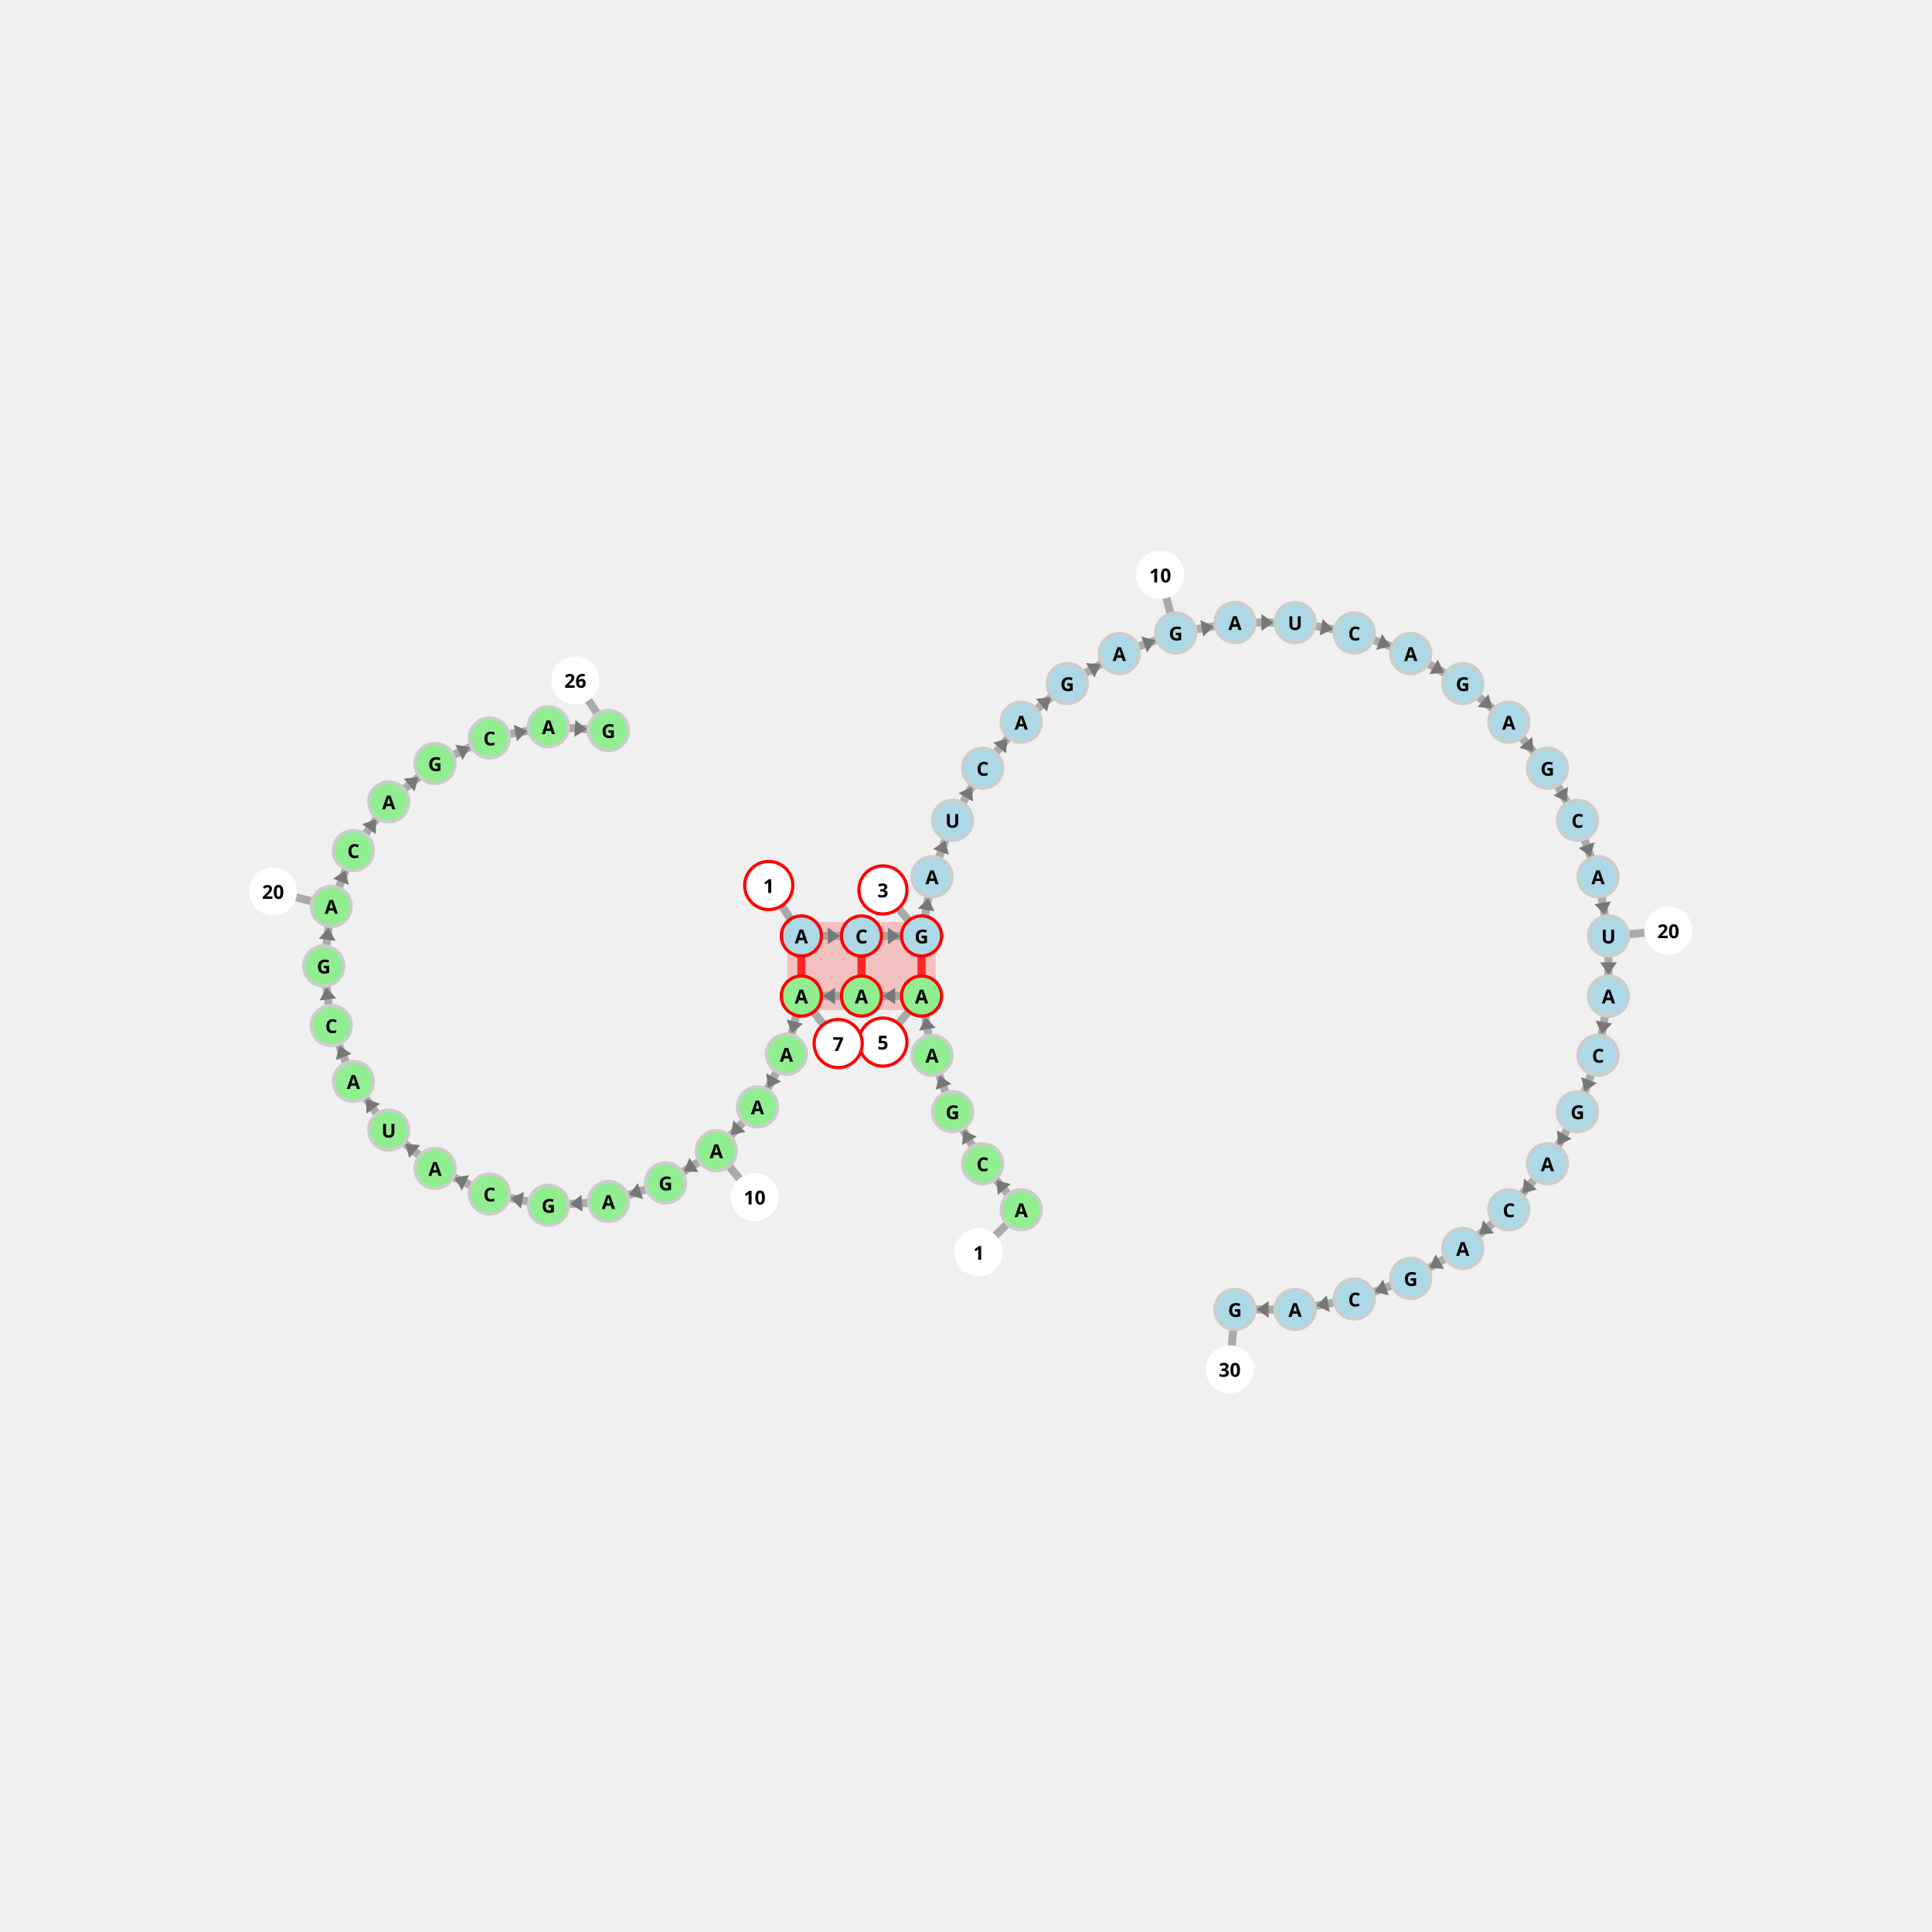
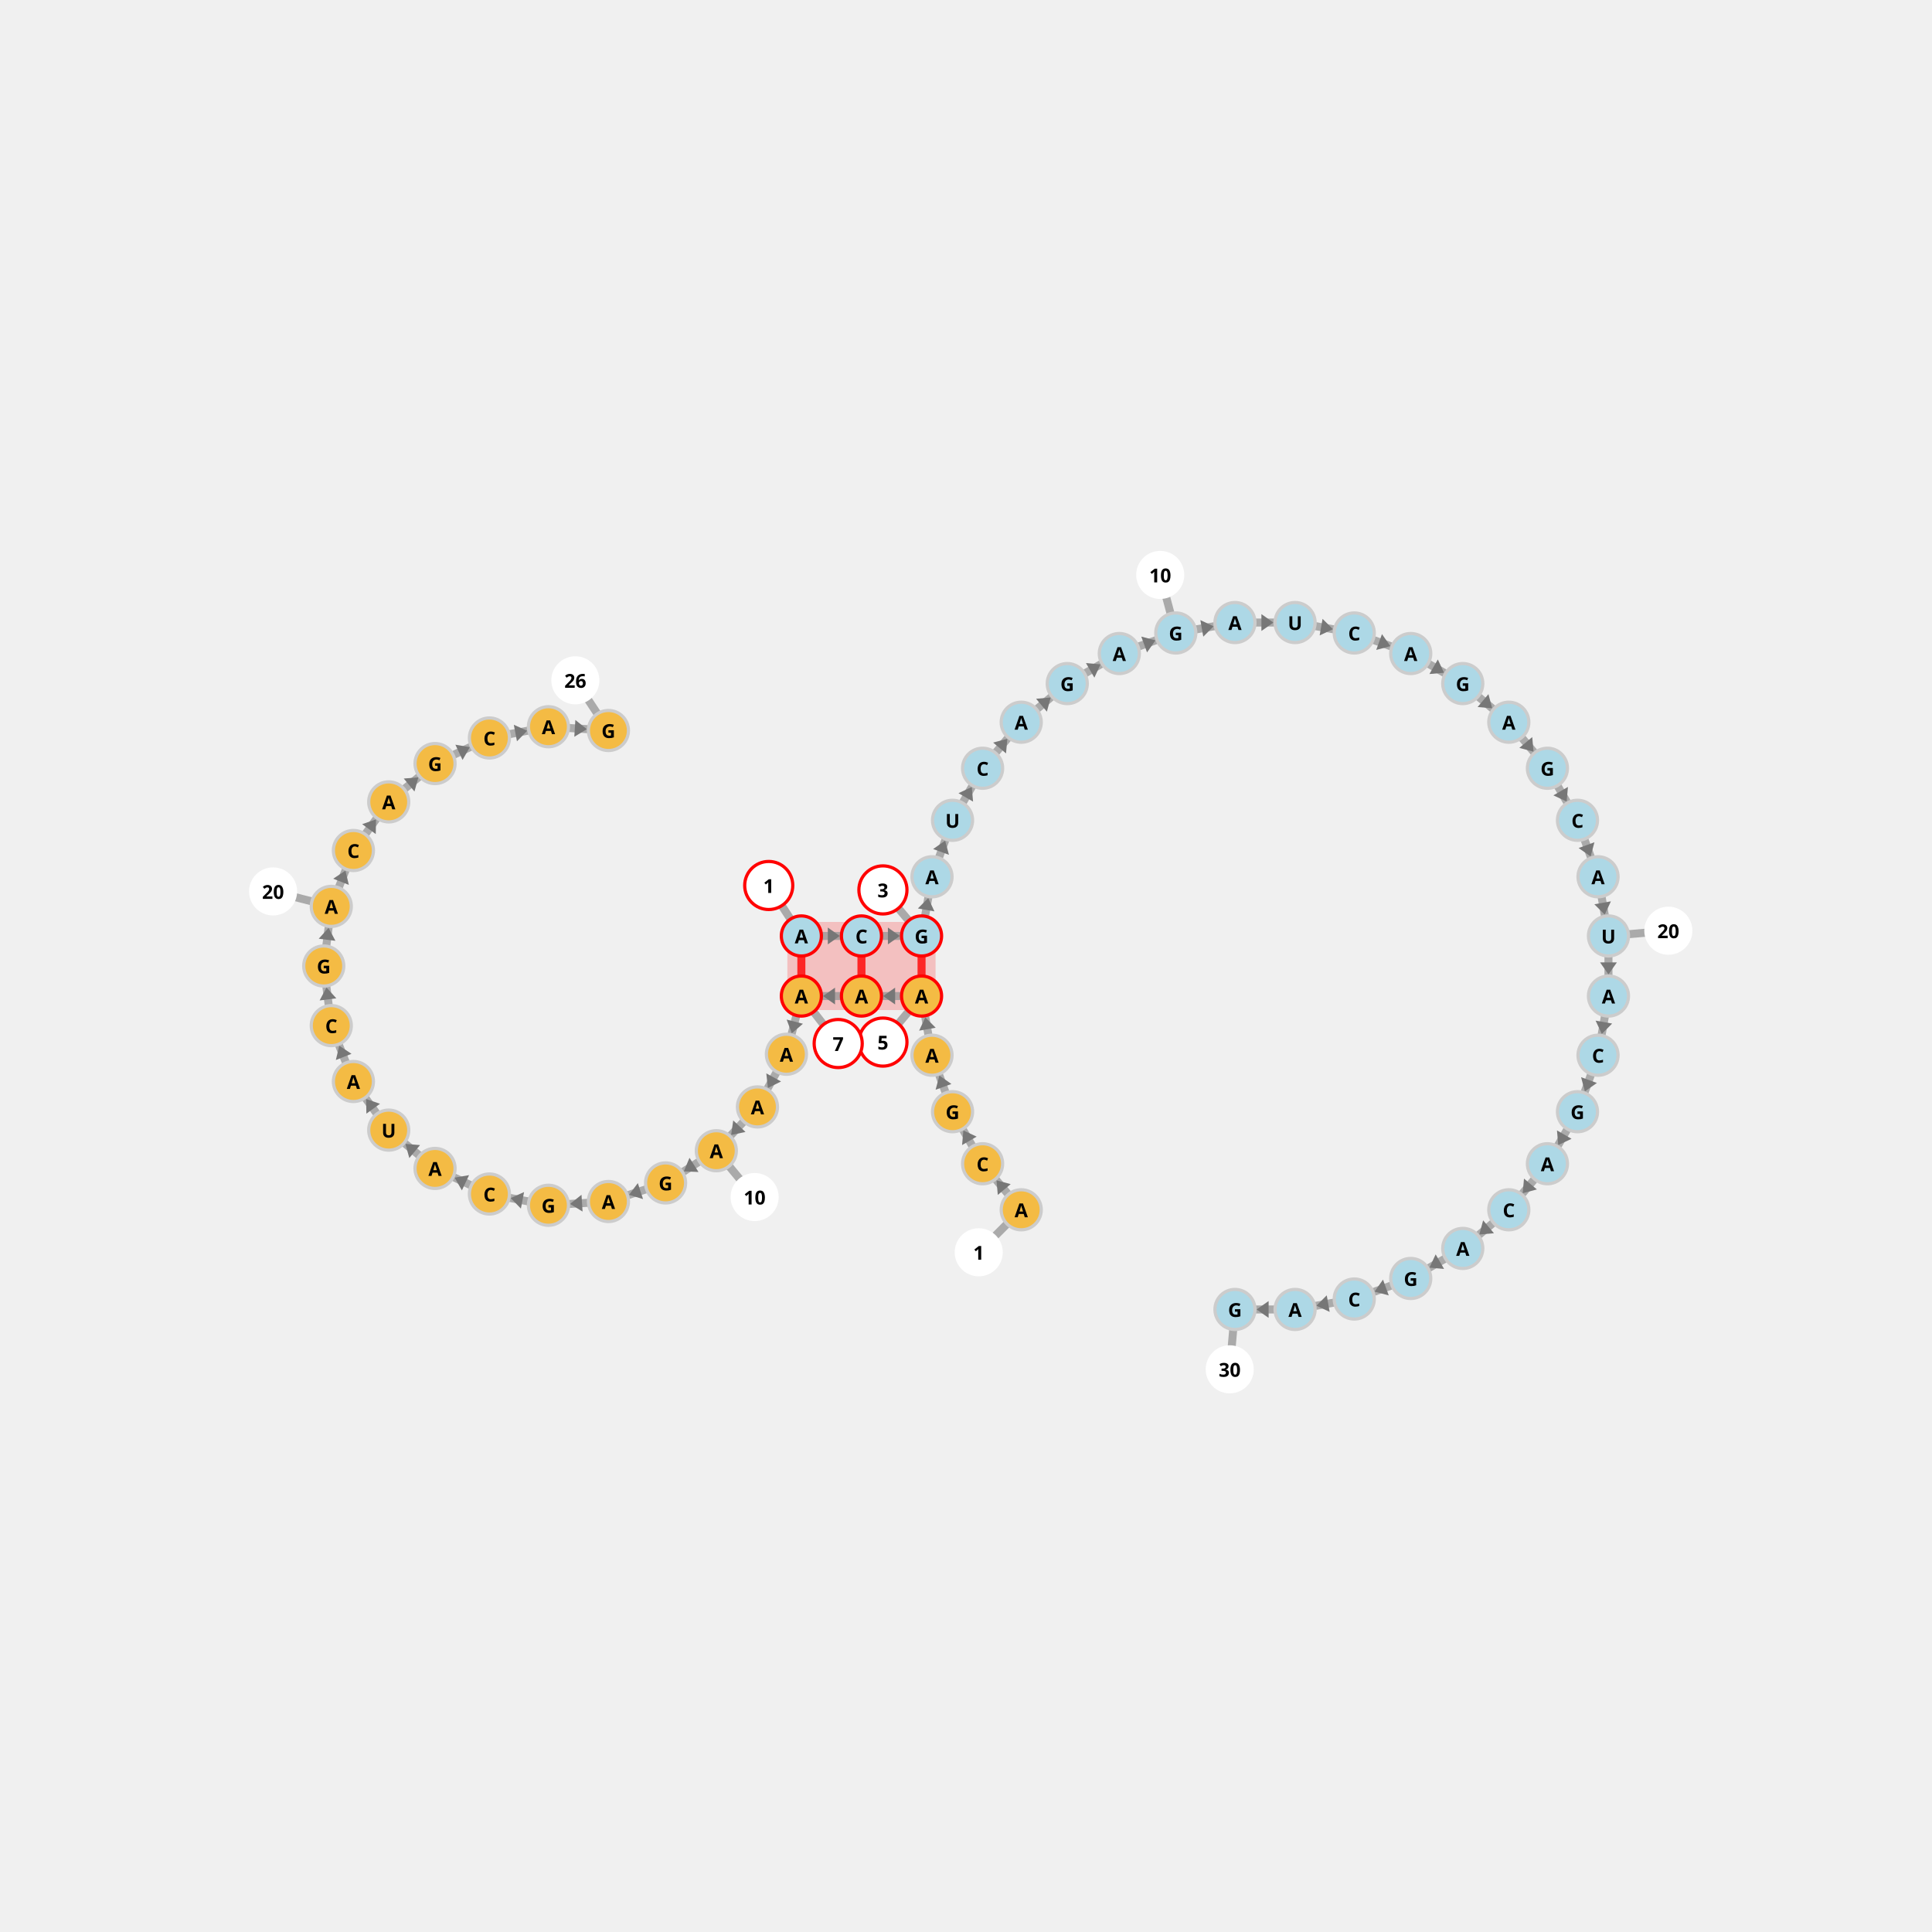
<svg xmlns="http://www.w3.org/2000/svg" viewBox="0 0 300 300">
  <style type="text/css">
 circle.fornac-node, polygon.fornac-node {
  stroke: #ccc;
  stroke-width: 0.8;
  opacity: 1;
  fill: white;
}

path.fornac-directionArrow {
  fill: #777;
  stroke: none;
  stroke-width: 0.8px;
}

g.fornac-plot {
    /* outline: 1px solid red; */
}

circle.fornac-node[base_type="a"] {
  fill: #dbdb8d;
}

circle.fornac-node[base_type="c"] {
  fill: #98df8a;
}

circle.fornac-node[base_type="g"] {
  fill: #ff9896;
}

circle.fornac-node[base_type="u"], circle.fornac-node[base_type="t"] {
  fill: #aec7e8;
}

.fornac-node &gt; text {
     pointer-events: none;
 }

circle.fornac-node[node_type="label"] {
    stroke: transparent;
    stroke-width: 0;
    fill: white;
    display: inline;
}

circle.fornac-node[node_type="protein"] {
    fill: gray;
    fill-opacity: 0.5;
    stroke-width: 4;
}

.fornac-selectedNode &gt; circle.fornac-node {
    stroke: red;
}

text.fornac-nodeLabel {
    font-weight: bold;
    font-family: Tahoma, Geneva, sans-serif;
    font-size: 0.4em;
    color: rgb(100,100,100);
    text-anchor: middle;
    alignment-baseline: middle;
    dominant-baseline: central;
    pointer-events: none;
    -webkit-touch-callout: none;
    -webkit-user-select: none;
    -khtml-user-select: none;
    -moz-user-select: none;
    -ms-user-select: none;
    user-select: none;
}

line.fornac-link {
  stroke: #999;
  stroke-opacity: 0.8;
  stroke-width: 2;
}

line.fornac-link[link_type="pseudoknot"] {
    stroke: red;
}

line.fornac-link[link_type="basepair"] {
  stroke: red;
}

line.fornac-link[link_type="intermolecule"] {
  stroke: blue;
}

line.fornac-link[link_type="chain_chain"] {
  stroke-dasharray: 3,3;
}

line.fornac-link[link_type="fake"] {
  stroke: green;
}

text.fornac-plotLabel {
    font-family: Tahoma, Geneva, sans-serif;
    font-weight: bolder;
    font-size: 1.2em;
    fill: rgba(200, 200, 200, 0.5);
    text-anchor: middle;
    alignment-baseline: central;
}

.fornac-transparent {
    fill: transparent;
    stroke-width: 0;
    stroke-opacity: 0;
    opacity: 0;
    visibility: hidden;
    pointer-events: none;
}

.fornac-dragLine {
  stroke: #999;
  stroke-width: 2;
  pointer-events: none;
}

.fornac-mouseEventHelper &gt; .extent {
  fill-opacity: .1;
  stroke: #fff;
  shape-rendering: crispEdges;
}

.d3-context-menu {
	position: absolute;
	display: none;
	background-color: #f2f2f2;
	border-radius: 4px;

	font-family: Arial, sans-serif;
	font-size: 14px;
	min-width: 150px;
	border: 1px solid #d4d4d4;

	z-index:1200;
}

.d3-context-menu ul {
	list-style-type: none;
	margin: 4px 0px;
	padding: 0px;
	cursor: default;
}

.d3-context-menu ul li {
	padding: 4px 16px;

	-webkit-touch-callout: none; /* iOS Safari */
	-webkit-user-select: none;   /* Chrome/Safari/Opera */
	-khtml-user-select: none;    /* Konqueror */
	-moz-user-select: none;      /* Firefox */
	-ms-user-select: none;       /* Internet Explorer/Edge */
	user-select: none;
}

.d3-context-menu ul li:hover {
	background-color: #4677f8;
	color: #fefefe;
}

.d3-context-menu-selected {
	background-color: #4677f8;
	color: #fefefe;
}

/*
	Header
*/

.d3-context-menu ul li.is-header
.d3-context-menu ul li.is-header:hover {
	background-color: #f2f2f2;
	color: #444;
	font-weight: bold;
	font-style: italic;
}

/*
	Disabled
*/

.d3-context-menu ul li.is-disabled
.d3-context-menu ul li.is-disabled:hover {
	background-color: #f2f2f2;
	color: #888;
	cursor: not-allowed;
}

/*
	Divider
*/

.d3-context-menu ul li.is-divider {
	padding: 0px 0px;
}

.d3-context-menu ul li.is-divider:hover {
	background-color: #f2f2f2;
}

.d3-context-menu ul hr {
	border: 0;
    height: 0;
    border-top: 1px solid rgba(0, 0, 0, 0.1);
    border-bottom: 1px solid rgba(255, 255, 255, 0.3);
}

/*# sourceMappingURL=fornac.css.map*/ 
</style>
  <g class="fornac-plot" transform="translate(62.22321,83.12176)scale(0.6221232,0.6221232)">
    <polyline points="100,100 115,100 130,100 130,115 115,115 100,115 100,100 " style="fill:red;opacity:0.2;stroke:red;stroke-width:7" />
    <g class="fornac-links">
      <line class="link fornac-link" x1="100" y1="100" x2="100" y2="115" link_type="basepair" pointer-events="all" start="1" end="40" />
      <line class="link fornac-link" x1="115" y1="100" x2="115" y2="115" link_type="basepair" pointer-events="all" start="2" end="39" />
      <line class="link fornac-link" x1="100" y1="100" x2="115" y2="100" link_type="backbone" pointer-events="all" start="1" end="2" />
      <line class="link fornac-link" x1="130" y1="100" x2="130" y2="115" link_type="basepair" pointer-events="all" start="3" end="38" />
      <line class="link fornac-link" x1="115" y1="100" x2="130" y2="100" link_type="backbone" pointer-events="all" start="2" end="3" />
      <line class="link fornac-link" x1="130" y1="100" x2="132.605" y2="85.228" link_type="backbone" pointer-events="all" start="3" end="4" />
      <line class="link fornac-link" x1="132.605" y1="85.228" x2="137.735" y2="71.132" link_type="backbone" pointer-events="all" start="4" end="5" />
      <line class="link fornac-link" x1="137.735" y1="71.132" x2="145.235" y2="58.142" link_type="backbone" pointer-events="all" start="5" end="6" />
      <line class="link fornac-link" x1="145.235" y1="58.142" x2="154.877" y2="46.651" link_type="backbone" pointer-events="all" start="6" end="7" />
      <line class="link fornac-link" x1="154.877" y1="46.651" x2="166.368" y2="37.01" link_type="backbone" pointer-events="all" start="7" end="8" />
      <line class="link fornac-link" x1="166.368" y1="37.01" x2="179.358" y2="29.51" link_type="backbone" pointer-events="all" start="8" end="9" />
      <line class="link fornac-link" x1="179.358" y1="29.51" x2="193.453" y2="24.379" link_type="backbone" pointer-events="all" start="9" end="10" />
      <line class="link fornac-link" x1="193.453" y1="24.379" x2="208.225" y2="21.775" link_type="backbone" pointer-events="all" start="10" end="11" />
      <line class="link fornac-link" x1="208.225" y1="21.775" x2="223.225" y2="21.775" link_type="backbone" pointer-events="all" start="11" end="12" />
      <line class="link fornac-link" x1="223.225" y1="21.775" x2="237.998" y2="24.379" link_type="backbone" pointer-events="all" start="12" end="13" />
      <line class="link fornac-link" x1="237.998" y1="24.379" x2="252.093" y2="29.51" link_type="backbone" pointer-events="all" start="13" end="14" />
      <line class="link fornac-link" x1="252.093" y1="29.51" x2="265.083" y2="37.01" link_type="backbone" pointer-events="all" start="14" end="15" />
      <line class="link fornac-link" x1="265.083" y1="37.01" x2="276.574" y2="46.651" link_type="backbone" pointer-events="all" start="15" end="16" />
      <line class="link fornac-link" x1="276.574" y1="46.651" x2="286.216" y2="58.142" link_type="backbone" pointer-events="all" start="16" end="17" />
      <line class="link fornac-link" x1="286.216" y1="58.142" x2="293.716" y2="71.132" link_type="backbone" pointer-events="all" start="17" end="18" />
      <line class="link fornac-link" x1="293.716" y1="71.132" x2="298.846" y2="85.228" link_type="backbone" pointer-events="all" start="18" end="19" />
      <line class="link fornac-link" x1="298.846" y1="85.228" x2="301.451" y2="100" link_type="backbone" pointer-events="all" start="19" end="20" />
      <line class="link fornac-link" x1="301.451" y1="100" x2="301.451" y2="115" link_type="backbone" pointer-events="all" start="20" end="21" />
      <line class="link fornac-link" x1="301.451" y1="115" x2="298.846" y2="129.772" link_type="backbone" pointer-events="all" start="21" end="22" />
      <line class="link fornac-link" x1="298.846" y1="129.772" x2="293.716" y2="143.868" link_type="backbone" pointer-events="all" start="22" end="23" />
      <line class="link fornac-link" x1="293.716" y1="143.868" x2="286.216" y2="156.858" link_type="backbone" pointer-events="all" start="23" end="24" />
      <line class="link fornac-link" x1="286.216" y1="156.858" x2="276.574" y2="168.349" link_type="backbone" pointer-events="all" start="24" end="25" />
      <line class="link fornac-link" x1="276.574" y1="168.349" x2="265.083" y2="177.99" link_type="backbone" pointer-events="all" start="25" end="26" />
      <line class="link fornac-link" x1="265.083" y1="177.99" x2="252.093" y2="185.49" link_type="backbone" pointer-events="all" start="26" end="27" />
      <line class="link fornac-link" x1="252.093" y1="185.49" x2="237.998" y2="190.621" link_type="backbone" pointer-events="all" start="27" end="28" />
      <line class="link fornac-link" x1="237.998" y1="190.621" x2="223.225" y2="193.225" link_type="backbone" pointer-events="all" start="28" end="29" />
      <line class="link fornac-link" x1="223.225" y1="193.225" x2="208.225" y2="193.225" link_type="backbone" pointer-events="all" start="29" end="30" />
      <line class="link fornac-link" x1="154.877" y1="168.349" x2="145.235" y2="156.858" link_type="backbone" pointer-events="all" start="34" end="35" />
      <line class="link fornac-link" x1="145.235" y1="156.858" x2="137.735" y2="143.868" link_type="backbone" pointer-events="all" start="35" end="36" />
      <line class="link fornac-link" x1="137.735" y1="143.868" x2="132.605" y2="129.772" link_type="backbone" pointer-events="all" start="36" end="37" />
      <line class="link fornac-link" x1="132.605" y1="129.772" x2="130" y2="115" link_type="backbone" pointer-events="all" start="37" end="38" />
      <line class="link fornac-link" x1="130" y1="115" x2="115" y2="115" link_type="backbone" pointer-events="all" start="38" end="39" />
      <line class="link fornac-link" x1="115" y1="115" x2="100" y2="115" link_type="backbone" pointer-events="all" start="39" end="40" />
      <line class="link fornac-link" x1="100" y1="115" x2="96.27" y2="129.529" link_type="backbone" pointer-events="all" start="40" end="41" />
      <line class="link fornac-link" x1="96.27" y1="129.529" x2="89.043" y2="142.673" link_type="backbone" pointer-events="all" start="41" end="42" />
      <line class="link fornac-link" x1="89.043" y1="142.673" x2="78.775" y2="153.608" link_type="backbone" pointer-events="all" start="42" end="43" />
      <line class="link fornac-link" x1="78.775" y1="153.608" x2="66.11" y2="161.645" link_type="backbone" pointer-events="all" start="43" end="44" />
      <line class="link fornac-link" x1="66.11" y1="161.645" x2="51.844" y2="166.281" link_type="backbone" pointer-events="all" start="44" end="45" />
      <line class="link fornac-link" x1="51.844" y1="166.281" x2="36.874" y2="167.222" link_type="backbone" pointer-events="all" start="45" end="46" />
      <line class="link fornac-link" x1="36.874" y1="167.222" x2="22.14" y2="164.412" link_type="backbone" pointer-events="all" start="46" end="47" />
      <line class="link fornac-link" x1="22.14" y1="164.412" x2="8.567" y2="158.025" link_type="backbone" pointer-events="all" start="47" end="48" />
      <line class="link fornac-link" x1="8.567" y1="158.025" x2="-2.99" y2="148.464" link_type="backbone" pointer-events="all" start="48" end="49" />
      <line class="link fornac-link" x1="-2.99" y1="148.464" x2="-11.807" y2="136.328" link_type="backbone" pointer-events="all" start="49" end="50" />
      <line class="link fornac-link" x1="-11.807" y1="136.328" x2="-17.329" y2="122.382" link_type="backbone" pointer-events="all" start="50" end="51" />
      <line class="link fornac-link" x1="-17.329" y1="122.382" x2="-19.209" y2="107.5" link_type="backbone" pointer-events="all" start="51" end="52" />
      <line class="link fornac-link" x1="-19.209" y1="107.5" x2="-17.329" y2="92.618" link_type="backbone" pointer-events="all" start="52" end="53" />
      <line class="link fornac-link" x1="-17.329" y1="92.618" x2="-11.807" y2="78.672" link_type="backbone" pointer-events="all" start="53" end="54" />
      <line class="link fornac-link" x1="-11.807" y1="78.672" x2="-2.99" y2="66.536" link_type="backbone" pointer-events="all" start="54" end="55" />
      <line class="link fornac-link" x1="-2.99" y1="66.536" x2="8.567" y2="56.975" link_type="backbone" pointer-events="all" start="55" end="56" />
      <line class="link fornac-link" x1="8.567" y1="56.975" x2="22.14" y2="50.588" link_type="backbone" pointer-events="all" start="56" end="57" />
      <line class="link fornac-link" x1="22.14" y1="50.588" x2="36.874" y2="47.778" link_type="backbone" pointer-events="all" start="57" end="58" />
      <line class="link fornac-link" x1="36.874" y1="47.778" x2="51.844" y2="48.719" link_type="backbone" pointer-events="all" start="58" end="59" />
      <line class="link fornac-link" x1="100" y1="100" x2="91.856" y2="87.404" link_type="label_link" pointer-events="all" start="1" end="1" />
      <line class="link fornac-link" x1="130" y1="100" x2="120.358" y2="88.509" link_type="label_link" pointer-events="all" start="3" end="1" />
      <line class="link fornac-link" x1="193.453" y1="24.379" x2="189.571" y2="9.89" link_type="label_link" pointer-events="all" start="10" end="1" />
      <line class="link fornac-link" x1="301.451" y1="100" x2="316.394" y2="98.693" link_type="label_link" pointer-events="all" start="20" end="1" />
      <line class="link fornac-link" x1="208.225" y1="193.225" x2="206.918" y2="208.168" link_type="label_link" pointer-events="all" start="30" end="1" />
      <line class="link fornac-link" x1="154.877" y1="168.349" x2="144.27" y2="178.955" link_type="label_link" pointer-events="all" start="34" end="1" />
      <line class="link fornac-link" x1="130" y1="115" x2="120.358" y2="126.491" link_type="label_link" pointer-events="all" start="38" end="1" />
      <line class="link fornac-link" x1="100" y1="115" x2="109.194" y2="126.852" link_type="label_link" pointer-events="all" start="40" end="1" />
      <line class="link fornac-link" x1="78.775" y1="153.608" x2="88.336" y2="165.166" link_type="label_link" pointer-events="all" start="43" end="1" />
      <line class="link fornac-link" x1="-17.329" y1="92.618" x2="-31.858" y2="88.888" link_type="label_link" pointer-events="all" start="53" end="1" />
      <line class="link fornac-link" x1="51.844" y1="48.719" x2="43.588" y2="36.196" link_type="label_link" pointer-events="all" start="59" end="1" />
    </g>
    <g class="fornac-nodes">
      <g class="gnode" struct_name="empty" transform="translate(100,100)" num="n1" rnum="n59">
        <path class="fornac-directionArrow" node_num="1" />
        <circle class="fornac-node" node_type="nucleotide" node_num="1" r="5" style="fill: lightblue;stroke: red;" />
        <text class="fornac-nodeLabel" label_type="nucleotide">A</text>
      </g>
      <g class="gnode" struct_name="empty" transform="translate(115,100)" num="n2" rnum="n58">
        <path class="fornac-directionArrow" node_num="2" d="M-8.4,-2.1L-5.4,0L-8.4,2.1" />
        <circle class="fornac-node" node_type="nucleotide" node_num="2" r="5" style="fill: lightblue;stroke: red;" />
        <text class="fornac-nodeLabel" label_type="nucleotide">C</text>
      </g>
      <g class="gnode" struct_name="empty" transform="translate(130,100)" num="n3" rnum="n57">
        <path class="fornac-directionArrow" node_num="3" d="M-8.4,-2.1L-5.4,0L-8.4,2.1" />
        <circle class="fornac-node" node_type="nucleotide" node_num="3" r="5" style="fill: lightblue;stroke: red;" />
        <text class="fornac-nodeLabel" label_type="nucleotide">G</text>
      </g>
      <g class="gnode" struct_name="empty" transform="translate(132.6047,85.22788)" num="n4" rnum="n56">
        <path class="fornac-directionArrow" node_num="4" d="M-3.527,7.908L-0.938,5.318L0.609,8.637" />
        <circle class="fornac-node" node_type="nucleotide" node_num="4" r="5" style="fill: lightblue;" />
        <text class="fornac-nodeLabel" label_type="nucleotide">A</text>
      </g>
      <g class="gnode" struct_name="empty" transform="translate(137.735,71.13249)" num="n5" rnum="n55">
        <path class="fornac-directionArrow" node_num="5" d="M-4.846,7.175L-1.847,5.074L-0.9,8.612" />
        <circle class="fornac-node" node_type="nucleotide" node_num="5" r="5" style="fill: lightblue;" />
        <text class="fornac-nodeLabel" label_type="nucleotide">U</text>
      </g>
      <g class="gnode" struct_name="empty" transform="translate(145.235,58.14211)" num="n6" rnum="n54">
        <path class="fornac-directionArrow" node_num="6" d="M-6.019,6.225L-2.7,4.677L-2.381,8.325" />
        <circle class="fornac-node" node_type="nucleotide" node_num="6" r="5" style="fill: lightblue;" />
        <text class="fornac-nodeLabel" label_type="nucleotide">C</text>
      </g>
      <g class="gnode" struct_name="empty" transform="translate(154.8768,46.65145)" num="n7" rnum="n53">
        <path class="fornac-directionArrow" node_num="7" d="M-7.008,5.085L-3.471,4.137L-3.791,7.785" />
        <circle class="fornac-node" node_type="nucleotide" node_num="7" r="5" style="fill: lightblue;" />
        <text class="fornac-nodeLabel" label_type="nucleotide">A</text>
      </g>
      <g class="gnode" struct_name="empty" transform="translate(166.3675,37.00963)" num="n8" rnum="n52">
        <path class="fornac-directionArrow" node_num="8" d="M-7.785,3.791L-4.137,3.471L-5.085,7.008" />
        <circle class="fornac-node" node_type="nucleotide" node_num="8" r="5" style="fill: lightblue;" />
        <text class="fornac-nodeLabel" label_type="nucleotide">G</text>
      </g>
      <g class="gnode" struct_name="empty" transform="translate(179.3579,29.50963)" num="n9" rnum="n51">
        <path class="fornac-directionArrow" node_num="9" d="M-8.325,2.381L-4.677,2.7L-6.225,6.019" />
        <circle class="fornac-node" node_type="nucleotide" node_num="9" r="5" style="fill: lightblue;" />
        <text class="fornac-nodeLabel" label_type="nucleotide">A</text>
      </g>
      <g class="gnode" struct_name="empty" transform="translate(193.4533,24.37933)" num="n10" rnum="n50">
        <path class="fornac-directionArrow" node_num="10" d="M-8.612,0.9L-5.074,1.847L-7.175,4.846" />
        <circle class="fornac-node" node_type="nucleotide" node_num="10" r="5" style="fill: lightblue;" />
        <text class="fornac-nodeLabel" label_type="nucleotide">G</text>
      </g>
      <g class="gnode" struct_name="empty" transform="translate(208.2254,21.77461)" num="n11" rnum="n49">
        <path class="fornac-directionArrow" node_num="11" d="M-8.637,-0.609L-5.318,0.938L-7.908,3.527" />
        <circle class="fornac-node" node_type="nucleotide" node_num="11" r="5" style="fill: lightblue;" />
        <text class="fornac-nodeLabel" label_type="nucleotide">A</text>
      </g>
      <g class="gnode" struct_name="empty" transform="translate(223.2254,21.77461)" num="n12" rnum="n48">
        <path class="fornac-directionArrow" node_num="12" d="M-8.4,-2.1L-5.4,1.0231815394945444e-14L-8.4,2.1" />
        <circle class="fornac-node" node_type="nucleotide" node_num="12" r="5" style="fill: lightblue;" />
        <text class="fornac-nodeLabel" label_type="nucleotide">U</text>
      </g>
      <g class="gnode" struct_name="empty" transform="translate(237.9975,24.37933)" num="n13" rnum="n47">
        <path class="fornac-directionArrow" node_num="13" d="M-7.908,-3.527L-5.318,-0.938L-8.637,0.609" />
        <circle class="fornac-node" node_type="nucleotide" node_num="13" r="5" style="fill: lightblue;" />
        <text class="fornac-nodeLabel" label_type="nucleotide">C</text>
      </g>
      <g class="gnode" struct_name="empty" transform="translate(252.0929,29.50963)" num="n14" rnum="n46">
        <path class="fornac-directionArrow" node_num="14" d="M-7.175,-4.846L-5.074,-1.847L-8.612,-0.9" />
        <circle class="fornac-node" node_type="nucleotide" node_num="14" r="5" style="fill: lightblue;" />
        <text class="fornac-nodeLabel" label_type="nucleotide">A</text>
      </g>
      <g class="gnode" struct_name="empty" transform="translate(265.0833,37.00963)" num="n15" rnum="n45">
        <path class="fornac-directionArrow" node_num="15" d="M-6.225,-6.019L-4.677,-2.7L-8.325,-2.381" />
        <circle class="fornac-node" node_type="nucleotide" node_num="15" r="5" style="fill: lightblue;" />
        <text class="fornac-nodeLabel" label_type="nucleotide">G</text>
      </g>
      <g class="gnode" struct_name="empty" transform="translate(276.5739,46.65145)" num="n16" rnum="n44">
        <path class="fornac-directionArrow" node_num="16" d="M-5.085,-7.008L-4.137,-3.471L-7.785,-3.791" />
        <circle class="fornac-node" node_type="nucleotide" node_num="16" r="5" style="fill: lightblue;" />
        <text class="fornac-nodeLabel" label_type="nucleotide">A</text>
      </g>
      <g class="gnode" struct_name="empty" transform="translate(286.2158,58.14211)" num="n17" rnum="n43">
        <path class="fornac-directionArrow" node_num="17" d="M-3.791,-7.785L-3.471,-4.137L-7.008,-5.085" />
        <circle class="fornac-node" node_type="nucleotide" node_num="17" r="5" style="fill: lightblue;" />
        <text class="fornac-nodeLabel" label_type="nucleotide">G</text>
      </g>
      <g class="gnode" struct_name="empty" transform="translate(293.7158,71.13249)" num="n18" rnum="n42">
        <path class="fornac-directionArrow" node_num="18" d="M-2.381,-8.325L-2.7,-4.677L-6.019,-6.225" />
        <circle class="fornac-node" node_type="nucleotide" node_num="18" r="5" style="fill: lightblue;" />
        <text class="fornac-nodeLabel" label_type="nucleotide">C</text>
      </g>
      <g class="gnode" struct_name="empty" transform="translate(298.8461,85.22788)" num="n19" rnum="n41">
        <path class="fornac-directionArrow" node_num="19" d="M-0.9,-8.612L-1.847,-5.074L-4.846,-7.175" />
        <circle class="fornac-node" node_type="nucleotide" node_num="19" r="5" style="fill: lightblue;" />
        <text class="fornac-nodeLabel" label_type="nucleotide">A</text>
      </g>
      <g class="gnode" struct_name="empty" transform="translate(301.4508,100)" num="n20" rnum="n40">
        <path class="fornac-directionArrow" node_num="20" d="M0.609,-8.637L-0.938,-5.318L-3.527,-7.908" />
        <circle class="fornac-node" node_type="nucleotide" node_num="20" r="5" style="fill: lightblue;" />
        <text class="fornac-nodeLabel" label_type="nucleotide">U</text>
      </g>
      <g class="gnode" struct_name="empty" transform="translate(301.4508,115)" num="n21" rnum="n39">
        <path class="fornac-directionArrow" node_num="21" d="M2.1,-8.4L-2.0463630789890888e-14,-5.4L-2.1,-8.4" />
        <circle class="fornac-node" node_type="nucleotide" node_num="21" r="5" style="fill: lightblue;" />
        <text class="fornac-nodeLabel" label_type="nucleotide">A</text>
      </g>
      <g class="gnode" struct_name="empty" transform="translate(298.8461,129.7721)" num="n22" rnum="n38">
        <path class="fornac-directionArrow" node_num="22" d="M3.527,-7.908L0.938,-5.318L-0.609,-8.637" />
        <circle class="fornac-node" node_type="nucleotide" node_num="22" r="5" style="fill: lightblue;" />
        <text class="fornac-nodeLabel" label_type="nucleotide">C</text>
      </g>
      <g class="gnode" struct_name="empty" transform="translate(293.7158,143.8675)" num="n23" rnum="n37">
        <path class="fornac-directionArrow" node_num="23" d="M4.846,-7.175L1.847,-5.074L0.9,-8.612" />
        <circle class="fornac-node" node_type="nucleotide" node_num="23" r="5" style="fill: lightblue;" />
        <text class="fornac-nodeLabel" label_type="nucleotide">G</text>
      </g>
      <g class="gnode" struct_name="empty" transform="translate(286.2158,156.8579)" num="n24" rnum="n36">
        <path class="fornac-directionArrow" node_num="24" d="M6.019,-6.225L2.7,-4.677L2.381,-8.325" />
        <circle class="fornac-node" node_type="nucleotide" node_num="24" r="5" style="fill: lightblue;" />
        <text class="fornac-nodeLabel" label_type="nucleotide">A</text>
      </g>
      <g class="gnode" struct_name="empty" transform="translate(276.5739,168.3486)" num="n25" rnum="n35">
        <path class="fornac-directionArrow" node_num="25" d="M7.008,-5.085L3.471,-4.137L3.791,-7.785" />
        <circle class="fornac-node" node_type="nucleotide" node_num="25" r="5" style="fill: lightblue;" />
        <text class="fornac-nodeLabel" label_type="nucleotide">C</text>
      </g>
      <g class="gnode" struct_name="empty" transform="translate(265.0833,177.9904)" num="n26" rnum="n34">
        <path class="fornac-directionArrow" node_num="26" d="M7.785,-3.791L4.137,-3.471L5.085,-7.008" />
        <circle class="fornac-node" node_type="nucleotide" node_num="26" r="5" style="fill: lightblue;" />
        <text class="fornac-nodeLabel" label_type="nucleotide">A</text>
      </g>
      <g class="gnode" struct_name="empty" transform="translate(252.0929,185.4904)" num="n27" rnum="n33">
        <path class="fornac-directionArrow" node_num="27" d="M8.325,-2.381L4.677,-2.7L6.225,-6.019" />
        <circle class="fornac-node" node_type="nucleotide" node_num="27" r="5" style="fill: lightblue;" />
        <text class="fornac-nodeLabel" label_type="nucleotide">G</text>
      </g>
      <g class="gnode" struct_name="empty" transform="translate(237.9975,190.6207)" num="n28" rnum="n32">
        <path class="fornac-directionArrow" node_num="28" d="M8.612,-0.9L5.074,-1.847L7.175,-4.846" />
        <circle class="fornac-node" node_type="nucleotide" node_num="28" r="5" style="fill: lightblue;" />
        <text class="fornac-nodeLabel" label_type="nucleotide">C</text>
      </g>
      <g class="gnode" struct_name="empty" transform="translate(223.2254,193.2254)" num="n29" rnum="n31">
        <path class="fornac-directionArrow" node_num="29" d="M8.637,0.609L5.318,-0.938L7.908,-3.527" />
        <circle class="fornac-node" node_type="nucleotide" node_num="29" r="5" style="fill: lightblue;" />
        <text class="fornac-nodeLabel" label_type="nucleotide">A</text>
      </g>
      <g class="gnode" struct_name="empty" transform="translate(208.2254,193.2254)" num="n30" rnum="n30">
        <path class="fornac-directionArrow" node_num="30" d="M8.4,2.1L5.4,-3.069544618483633e-14L8.4,-2.1" />
        <circle class="fornac-node" node_type="nucleotide" node_num="30" r="5" style="fill: lightblue;" />
        <text class="fornac-nodeLabel" label_type="nucleotide">G</text>
      </g>
      <g class="gnode" struct_name="empty" transform="translate(154.8768,168.3486)" num="n34" rnum="n26">
-         <circle class="fornac-node" node_type="nucleotide" node_num="34" r="5" style="fill: lightgreen;" />
+         <circle class="fornac-node" node_type="nucleotide" node_num="34" r="5" style="fill: #F4BB44;" />
        <text class="fornac-nodeLabel" label_type="nucleotide">A</text>
      </g>
      <g class="gnode" struct_name="empty" transform="translate(145.235,156.8579)" num="n35" rnum="n25">
        <path class="fornac-directionArrow" node_num="35" d="M3.791,7.785L3.471,4.137L7.008,5.085" />
-         <circle class="fornac-node" node_type="nucleotide" node_num="35" r="5" style="fill: lightgreen;" />
+         <circle class="fornac-node" node_type="nucleotide" node_num="35" r="5" style="fill: #F4BB44;" />
        <text class="fornac-nodeLabel" label_type="nucleotide">C</text>
      </g>
      <g class="gnode" struct_name="empty" transform="translate(137.735,143.8675)" num="n36" rnum="n24">
        <path class="fornac-directionArrow" node_num="36" d="M2.381,8.325L2.7,4.677L6.019,6.225" />
-         <circle class="fornac-node" node_type="nucleotide" node_num="36" r="5" style="fill: lightgreen;" />
+         <circle class="fornac-node" node_type="nucleotide" node_num="36" r="5" style="fill: #F4BB44;" />
        <text class="fornac-nodeLabel" label_type="nucleotide">G</text>
      </g>
      <g class="gnode" struct_name="empty" transform="translate(132.6047,129.7721)" num="n37" rnum="n23">
        <path class="fornac-directionArrow" node_num="37" d="M0.9,8.612L1.847,5.074L4.846,7.175" />
-         <circle class="fornac-node" node_type="nucleotide" node_num="37" r="5" style="fill: lightgreen;" />
+         <circle class="fornac-node" node_type="nucleotide" node_num="37" r="5" style="fill: #F4BB44;" />
        <text class="fornac-nodeLabel" label_type="nucleotide">A</text>
      </g>
      <g class="gnode" struct_name="empty" transform="translate(130,115)" num="n38" rnum="n22">
        <path class="fornac-directionArrow" node_num="38" d="M-0.609,8.637L0.938,5.318L3.527,7.908" />
-         <circle class="fornac-node" node_type="nucleotide" node_num="38" r="5" style="fill: lightgreen;stroke: red;" />
+         <circle class="fornac-node" node_type="nucleotide" node_num="38" r="5" style="fill: #F4BB44;stroke: red;" />
        <text class="fornac-nodeLabel" label_type="nucleotide">A</text>
      </g>
      <g class="gnode" struct_name="empty" transform="translate(115,115)" num="n39" rnum="n21">
        <path class="fornac-directionArrow" node_num="39" d="M8.4,2.1L5.4,-4.0927261579781776e-14L8.4,-2.1" />
-         <circle class="fornac-node" node_type="nucleotide" node_num="39" r="5" style="fill: lightgreen;stroke: red;" />
+         <circle class="fornac-node" node_type="nucleotide" node_num="39" r="5" style="fill: #F4BB44;stroke: red;" />
        <text class="fornac-nodeLabel" label_type="nucleotide">A</text>
      </g>
      <g class="gnode" struct_name="empty" transform="translate(100,115)" num="n40" rnum="n20">
        <path class="fornac-directionArrow" node_num="40" d="M8.4,2.1L5.4,-4.0927261579781776e-14L8.4,-2.1" />
-         <circle class="fornac-node" node_type="nucleotide" node_num="40" r="5" style="fill: lightgreen;stroke: red;" />
+         <circle class="fornac-node" node_type="nucleotide" node_num="40" r="5" style="fill: #F4BB44;stroke: red;" />
        <text class="fornac-nodeLabel" label_type="nucleotide">A</text>
      </g>
      <g class="gnode" struct_name="empty" transform="translate(96.26965,129.5287)" num="n41" rnum="n19">
        <path class="fornac-directionArrow" node_num="41" d="M4.123,-7.614L1.343,-5.23L0.055,-8.658" />
-         <circle class="fornac-node" node_type="nucleotide" node_num="41" r="5" style="fill: lightgreen;" />
+         <circle class="fornac-node" node_type="nucleotide" node_num="41" r="5" style="fill: #F4BB44;" />
        <text class="fornac-nodeLabel" label_type="nucleotide">A</text>
      </g>
      <g class="gnode" struct_name="empty" transform="translate(89.04335,142.6733)" num="n42" rnum="n18">
        <path class="fornac-directionArrow" node_num="42" d="M5.887,-6.349L2.601,-4.732L2.206,-8.373" />
-         <circle class="fornac-node" node_type="nucleotide" node_num="42" r="5" style="fill: lightgreen;" />
+         <circle class="fornac-node" node_type="nucleotide" node_num="42" r="5" style="fill: #F4BB44;" />
        <text class="fornac-nodeLabel" label_type="nucleotide">A</text>
      </g>
      <g class="gnode" struct_name="empty" transform="translate(78.77514,153.6079)" num="n43" rnum="n17">
        <path class="fornac-directionArrow" node_num="43" d="M7.281,-4.686L3.697,-3.936L4.219,-7.561" />
-         <circle class="fornac-node" node_type="nucleotide" node_num="43" r="5" style="fill: lightgreen;" />
+         <circle class="fornac-node" node_type="nucleotide" node_num="43" r="5" style="fill: #F4BB44;" />
        <text class="fornac-nodeLabel" label_type="nucleotide">A</text>
      </g>
      <g class="gnode" struct_name="empty" transform="translate(66.11022,161.6453)" num="n44" rnum="n16">
        <path class="fornac-directionArrow" node_num="44" d="M8.218,-2.728L4.559,-2.893L5.967,-6.274" />
-         <circle class="fornac-node" node_type="nucleotide" node_num="44" r="5" style="fill: lightgreen;" />
+         <circle class="fornac-node" node_type="nucleotide" node_num="44" r="5" style="fill: #F4BB44;" />
        <text class="fornac-nodeLabel" label_type="nucleotide">G</text>
      </g>
      <g class="gnode" struct_name="empty" transform="translate(51.84437,166.2805)" num="n45" rnum="n15">
        <path class="fornac-directionArrow" node_num="45" d="M8.638,-0.599L5.136,-1.669L7.34,-4.593" />
-         <circle class="fornac-node" node_type="nucleotide" node_num="45" r="5" style="fill: lightgreen;" />
+         <circle class="fornac-node" node_type="nucleotide" node_num="45" r="5" style="fill: #F4BB44;" />
        <text class="fornac-nodeLabel" label_type="nucleotide">A</text>
      </g>
      <g class="gnode" struct_name="empty" transform="translate(36.87397,167.2224)" num="n46" rnum="n14">
        <path class="fornac-directionArrow" node_num="46" d="M8.515,1.568L5.389,-0.339L8.252,-2.623" />
-         <circle class="fornac-node" node_type="nucleotide" node_num="46" r="5" style="fill: lightgreen;" />
+         <circle class="fornac-node" node_type="nucleotide" node_num="46" r="5" style="fill: #F4BB44;" />
        <text class="fornac-nodeLabel" label_type="nucleotide">G</text>
      </g>
      <g class="gnode" struct_name="empty" transform="translate(22.13966,164.4117)" num="n47" rnum="n13">
        <path class="fornac-directionArrow" node_num="47" d="M7.858,3.637L5.304,1.012L8.645,-0.489" />
-         <circle class="fornac-node" node_type="nucleotide" node_num="47" r="5" style="fill: lightgreen;" />
+         <circle class="fornac-node" node_type="nucleotide" node_num="47" r="5" style="fill: #F4BB44;" />
        <text class="fornac-nodeLabel" label_type="nucleotide">C</text>
      </g>
      <g class="gnode" struct_name="empty" transform="translate(8.567258,158.025)" num="n48" rnum="n12">
        <path class="fornac-directionArrow" node_num="48" d="M6.706,5.477L4.886,2.299L8.495,1.676" />
-         <circle class="fornac-node" node_type="nucleotide" node_num="48" r="5" style="fill: lightgreen;" />
+         <circle class="fornac-node" node_type="nucleotide" node_num="48" r="5" style="fill: #F4BB44;" />
        <text class="fornac-nodeLabel" label_type="nucleotide">A</text>
      </g>
      <g class="gnode" struct_name="empty" transform="translate(-2.990441,148.4636)" num="n49" rnum="n11">
        <path class="fornac-directionArrow" node_num="49" d="M5.134,6.972L4.161,3.442L7.811,3.736" />
-         <circle class="fornac-node" node_type="nucleotide" node_num="49" r="5" style="fill: lightgreen;" />
+         <circle class="fornac-node" node_type="nucleotide" node_num="49" r="5" style="fill: #F4BB44;" />
        <text class="fornac-nodeLabel" label_type="nucleotide">U</text>
      </g>
      <g class="gnode" struct_name="empty" transform="translate(-11.80722,136.3284)" num="n50" rnum="n10">
        <path class="fornac-directionArrow" node_num="50" d="M3.238,8.03L3.174,4.369L6.636,5.561" />
-         <circle class="fornac-node" node_type="nucleotide" node_num="50" r="5" style="fill: lightgreen;" />
+         <circle class="fornac-node" node_type="nucleotide" node_num="50" r="5" style="fill: #F4BB44;" />
        <text class="fornac-nodeLabel" label_type="nucleotide">A</text>
      </g>
      <g class="gnode" struct_name="empty" transform="translate(-17.32909,122.3817)" num="n51" rnum="n9">
        <path class="fornac-directionArrow" node_num="51" d="M1.14,8.583L1.988,5.021L5.045,7.037" />
-         <circle class="fornac-node" node_type="nucleotide" node_num="51" r="5" style="fill: lightgreen;" />
+         <circle class="fornac-node" node_type="nucleotide" node_num="51" r="5" style="fill: #F4BB44;" />
        <text class="fornac-nodeLabel" label_type="nucleotide">C</text>
      </g>
      <g class="gnode" struct_name="empty" transform="translate(-19.20909,107.5)" num="n52" rnum="n8">
        <path class="fornac-directionArrow" node_num="52" d="M-1.031,8.597L0.677,5.357L3.136,8.071" />
-         <circle class="fornac-node" node_type="nucleotide" node_num="52" r="5" style="fill: lightgreen;" />
+         <circle class="fornac-node" node_type="nucleotide" node_num="52" r="5" style="fill: #F4BB44;" />
        <text class="fornac-nodeLabel" label_type="nucleotide">G</text>
      </g>
      <g class="gnode" struct_name="empty" transform="translate(-17.32909,92.61828)" num="n53" rnum="n7">
        <path class="fornac-directionArrow" node_num="53" d="M-3.136,8.071L-0.677,5.357L1.031,8.597" />
-         <circle class="fornac-node" node_type="nucleotide" node_num="53" r="5" style="fill: lightgreen;" />
+         <circle class="fornac-node" node_type="nucleotide" node_num="53" r="5" style="fill: #F4BB44;" />
        <text class="fornac-nodeLabel" label_type="nucleotide">A</text>
      </g>
      <g class="gnode" struct_name="empty" transform="translate(-11.80722,78.67163)" num="n54" rnum="n6">
        <path class="fornac-directionArrow" node_num="54" d="M-5.045,7.037L-1.988,5.021L-1.14,8.583" />
-         <circle class="fornac-node" node_type="nucleotide" node_num="54" r="5" style="fill: lightgreen;" />
+         <circle class="fornac-node" node_type="nucleotide" node_num="54" r="5" style="fill: #F4BB44;" />
        <text class="fornac-nodeLabel" label_type="nucleotide">C</text>
      </g>
      <g class="gnode" struct_name="empty" transform="translate(-2.990441,66.53638)" num="n55" rnum="n5">
        <path class="fornac-directionArrow" node_num="55" d="M-6.636,5.561L-3.174,4.369L-3.238,8.03" />
-         <circle class="fornac-node" node_type="nucleotide" node_num="55" r="5" style="fill: lightgreen;" />
+         <circle class="fornac-node" node_type="nucleotide" node_num="55" r="5" style="fill: #F4BB44;" />
        <text class="fornac-nodeLabel" label_type="nucleotide">A</text>
      </g>
      <g class="gnode" struct_name="empty" transform="translate(8.567258,56.97502)" num="n56" rnum="n4">
        <path class="fornac-directionArrow" node_num="56" d="M-7.811,3.736L-4.161,3.442L-5.134,6.972" />
-         <circle class="fornac-node" node_type="nucleotide" node_num="56" r="5" style="fill: lightgreen;" />
+         <circle class="fornac-node" node_type="nucleotide" node_num="56" r="5" style="fill: #F4BB44;" />
        <text class="fornac-nodeLabel" label_type="nucleotide">G</text>
      </g>
      <g class="gnode" struct_name="empty" transform="translate(22.13966,50.58833)" num="n57" rnum="n3">
        <path class="fornac-directionArrow" node_num="57" d="M-8.495,1.676L-4.886,2.299L-6.706,5.477" />
-         <circle class="fornac-node" node_type="nucleotide" node_num="57" r="5" style="fill: lightgreen;" />
+         <circle class="fornac-node" node_type="nucleotide" node_num="57" r="5" style="fill: #F4BB44;" />
        <text class="fornac-nodeLabel" label_type="nucleotide">C</text>
      </g>
      <g class="gnode" struct_name="empty" transform="translate(36.87397,47.77761)" num="n58" rnum="n2">
        <path class="fornac-directionArrow" node_num="58" d="M-8.645,-0.489L-5.304,1.012L-7.858,3.637" />
-         <circle class="fornac-node" node_type="nucleotide" node_num="58" r="5" style="fill: lightgreen;" />
+         <circle class="fornac-node" node_type="nucleotide" node_num="58" r="5" style="fill: #F4BB44;" />
        <text class="fornac-nodeLabel" label_type="nucleotide">A</text>
      </g>
      <g class="gnode" struct_name="empty" transform="translate(51.84437,48.71947)" num="n59" rnum="n1">
        <path class="fornac-directionArrow" node_num="59" d="M-8.252,-2.623L-5.389,-0.339L-8.515,1.568" />
-         <circle class="fornac-node" node_type="nucleotide" node_num="59" r="5" style="fill: lightgreen;" />
+         <circle class="fornac-node" node_type="nucleotide" node_num="59" r="5" style="fill: #F4BB44;" />
        <text class="fornac-nodeLabel" label_type="nucleotide">G</text>
      </g>
      <g class="gnode" struct_name="empty" transform="translate(91.85571,87.40355)" num="n-1" rnum="n61" label_gnum="1">
        <circle class="fornac-node" r="6" node_type="label" node_num="-1" label_num="1" style="stroke: red;stroke-width: 0.8;" />
        <text class="fornac-nodeLabel" label_type="label">1</text>
      </g>
      <g class="gnode" struct_name="empty" transform="translate(120.3582,88.50933)" num="n-1" rnum="n61" label_gnum="3">
        <circle class="fornac-node" r="6" node_type="label" node_num="-1" label_num="3" style="stroke: red;stroke-width: 0.8;" />
        <text class="fornac-nodeLabel" label_type="label">3</text>
      </g>
      <g class="gnode" struct_name="empty" transform="translate(189.571,9.890443)" num="n-1" rnum="n61" label_gnum="10">
        <circle class="fornac-node" r="6" node_type="label" node_num="-1" label_num="10" />
        <text class="fornac-nodeLabel" label_type="label">10</text>
      </g>
      <g class="gnode" struct_name="empty" transform="translate(316.3937,98.69266)" num="n-1" rnum="n61" label_gnum="20">
        <circle class="fornac-node" r="6" node_type="label" node_num="-1" label_num="20" />
        <text class="fornac-nodeLabel" label_type="label">20</text>
      </g>
      <g class="gnode" struct_name="empty" transform="translate(206.9181,208.1683)" num="n-1" rnum="n61" label_gnum="30">
        <circle class="fornac-node" r="6" node_type="label" node_num="-1" label_num="30" />
        <text class="fornac-nodeLabel" label_type="label">30</text>
      </g>
      <g class="gnode" struct_name="empty" transform="translate(144.2702,178.9552)" num="n-1" rnum="n61" label_gnum="34">
        <circle class="fornac-node" r="6" node_type="label" node_num="-1" label_num="34" />
        <text class="fornac-nodeLabel" label_type="label">1</text>
      </g>
      <g class="gnode" struct_name="empty" transform="translate(120.3582,126.4907)" num="n-1" rnum="n61" label_gnum="38">
        <circle class="fornac-node" r="6" node_type="label" node_num="-1" label_num="38" style="stroke: red;stroke-width: 0.8;" />
        <text class="fornac-nodeLabel" label_type="label">5</text>
      </g>
      <g class="gnode" struct_name="empty" transform="translate(109.1936,126.8523)" num="n-1" rnum="n61" label_gnum="40">
        <circle class="fornac-node" r="6" node_type="label" node_num="-1" label_num="40" style="stroke: red;stroke-width: 0.8;" />
        <text class="fornac-nodeLabel" label_type="label">7</text>
      </g>
      <g class="gnode" struct_name="empty" transform="translate(88.3365,165.1656)" num="n-1" rnum="n61" label_gnum="43">
        <circle class="fornac-node" r="6" node_type="label" node_num="-1" label_num="43" />
        <text class="fornac-nodeLabel" label_type="label">10</text>
      </g>
      <g class="gnode" struct_name="empty" transform="translate(-31.85784,88.88793)" num="n-1" rnum="n61" label_gnum="53">
        <circle class="fornac-node" r="6" node_type="label" node_num="-1" label_num="53" />
        <text class="fornac-nodeLabel" label_type="label">20</text>
      </g>
      <g class="gnode" struct_name="empty" transform="translate(43.58838,36.19595)" num="n-1" rnum="n61" label_gnum="59">
        <circle class="fornac-node" r="6" node_type="label" node_num="-1" label_num="59" />
        <text class="fornac-nodeLabel" label_type="label">26</text>
      </g>
      <g class="gnode" transform="translate(107.5,107.5)" num="n-1" rnum="n61" label_gnum="60">
        <text class="fornac-nodeLabel" label_type="middle" label_num="60" />
      </g>
      <g class="gnode" transform="translate(122.5,107.5)" num="n-1" rnum="n61" label_gnum="61">
        <text class="fornac-nodeLabel" label_type="middle" label_num="61" />
      </g>
      <g class="gnode" transform="translate(51.84437,48.71947)" num="n-3" rnum="n63">
        <text class="fornac-nodeLabel" label_type="middle" />
      </g>
      <g class="gnode" transform="translate(100,100)" num="n-2" rnum="n62">
        <text class="fornac-nodeLabel" label_type="middle" />
      </g>
      <g class="gnode" transform="translate(32.64697,114.9979)" num="n-1" rnum="n61" label_gnum="62">
        <text class="fornac-nodeLabel" label_type="middle" label_num="62" />
      </g>
      <g class="gnode" transform="translate(215.7254,107.5)" num="n-1" rnum="n61" label_gnum="63">
        <text class="fornac-nodeLabel" label_type="middle" label_num="63" />
      </g>
    </g>
  </g>
</svg>
